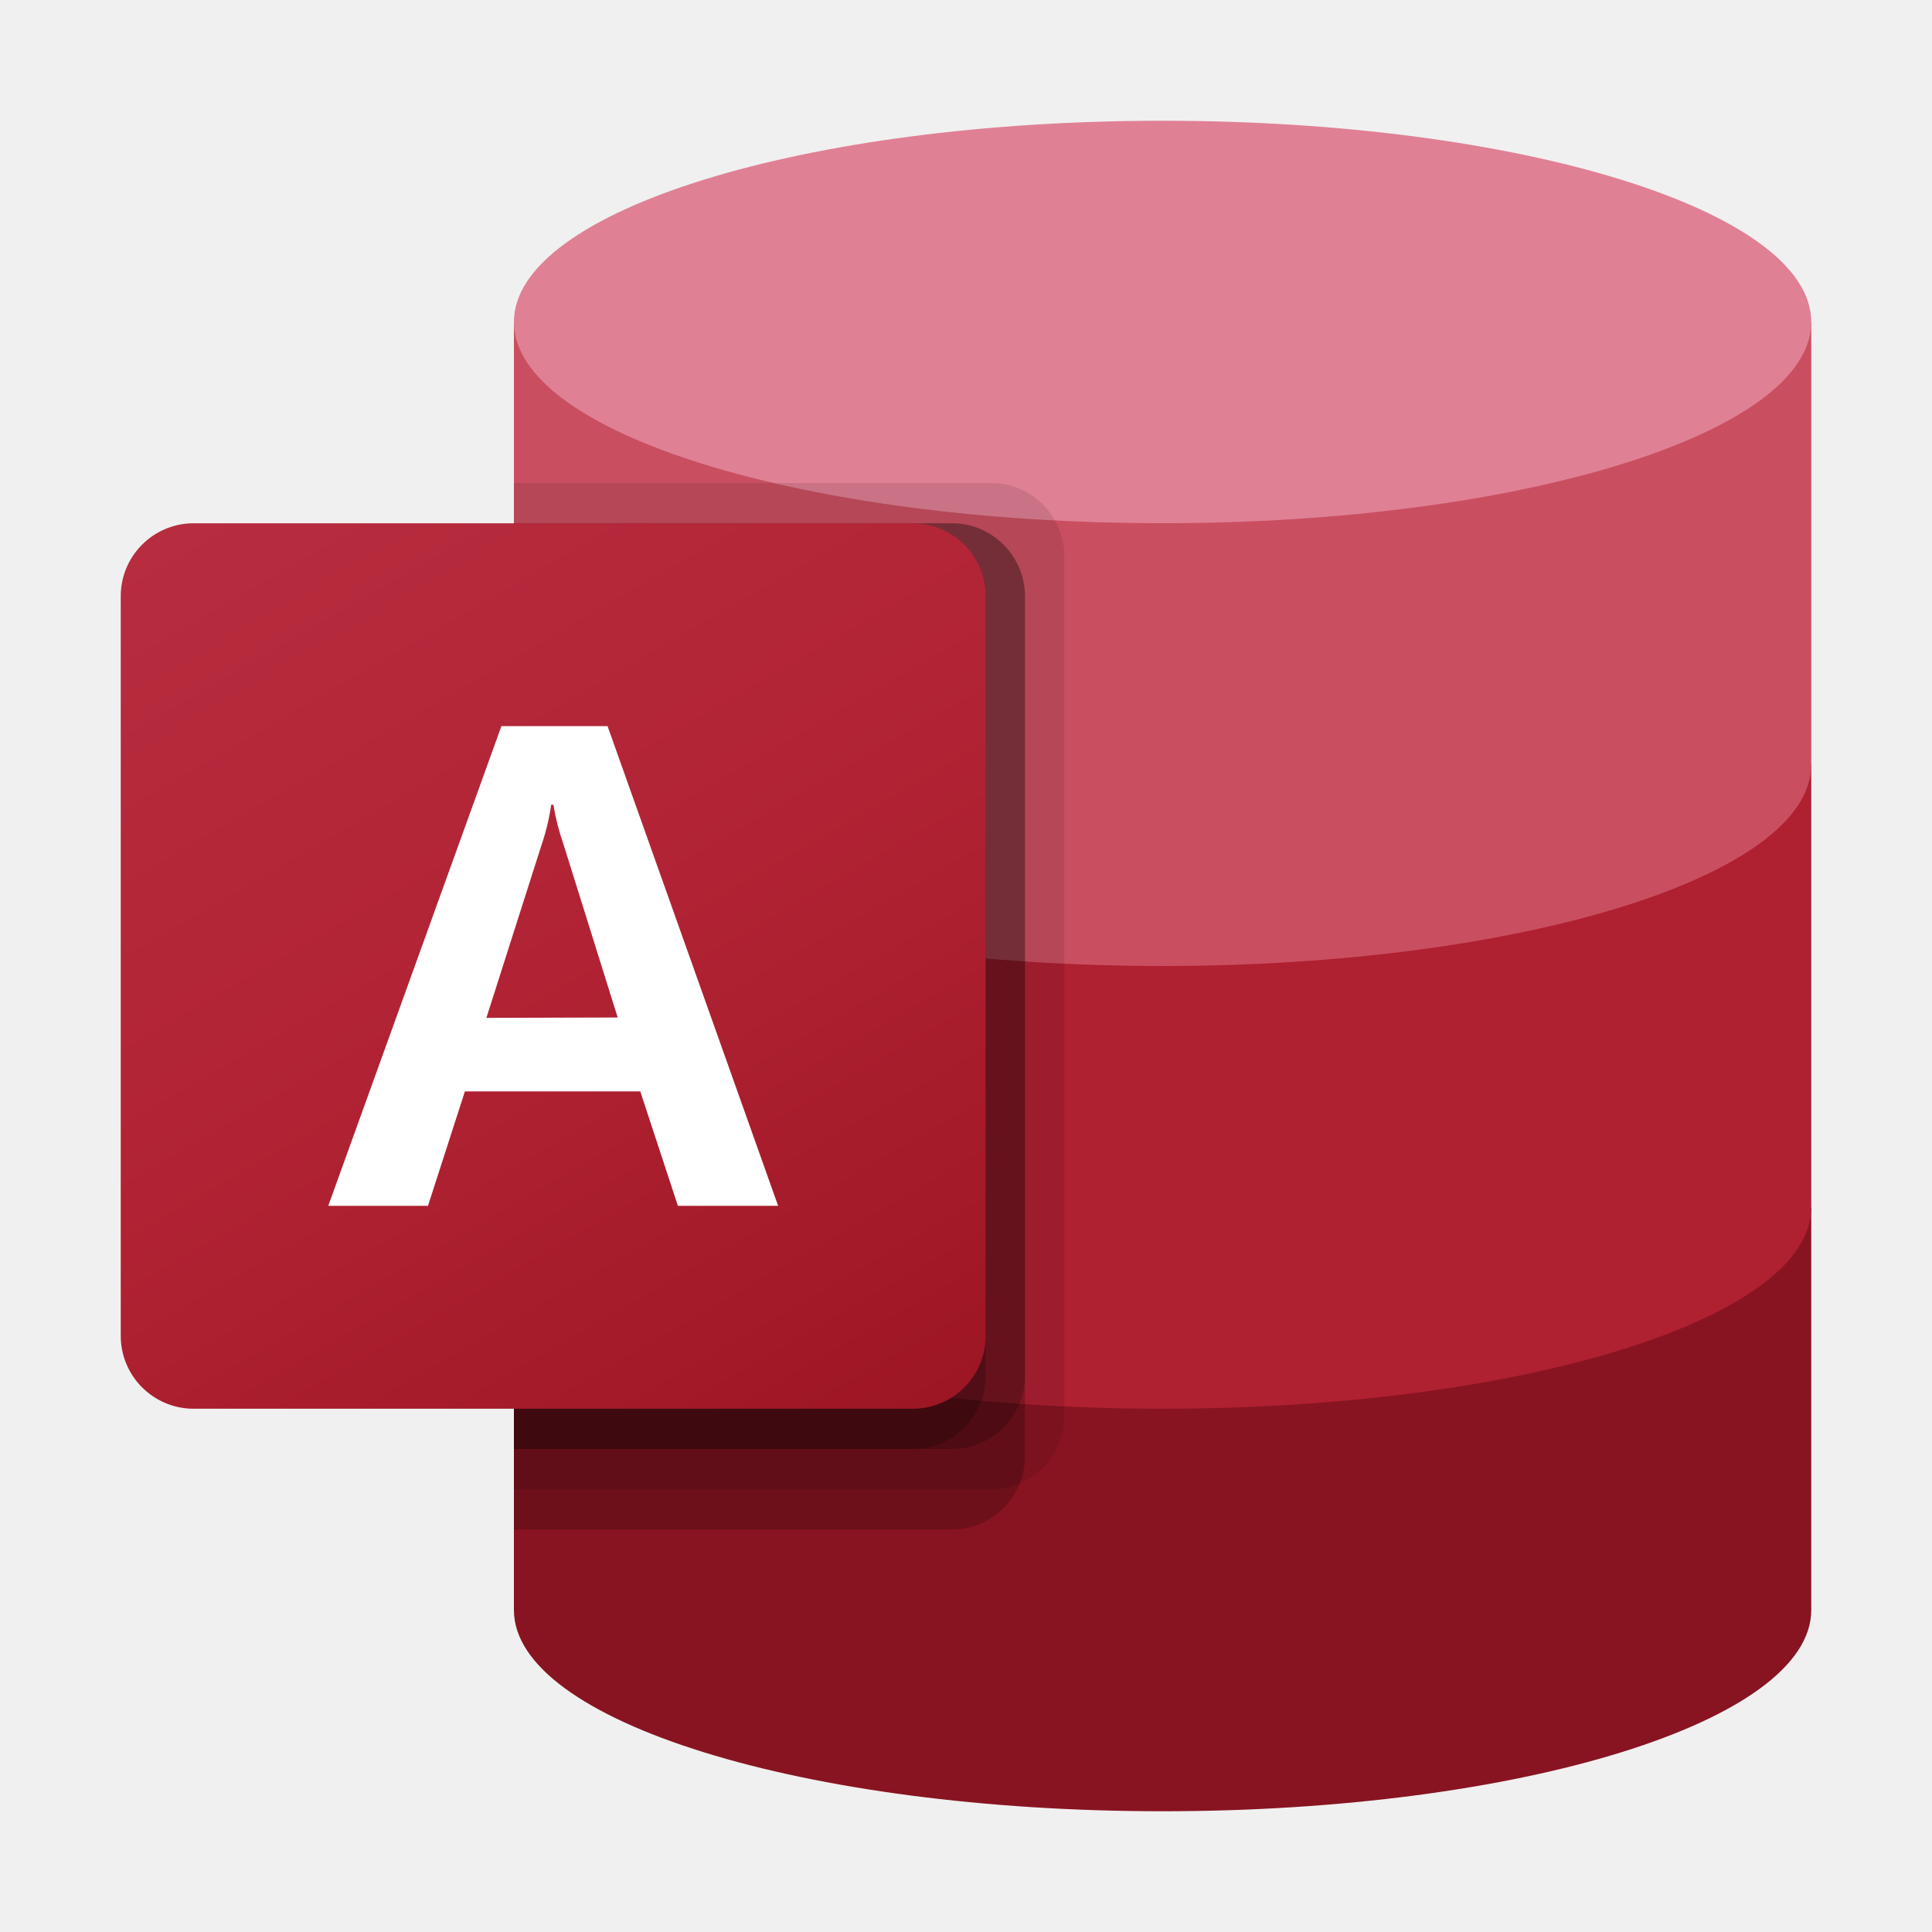
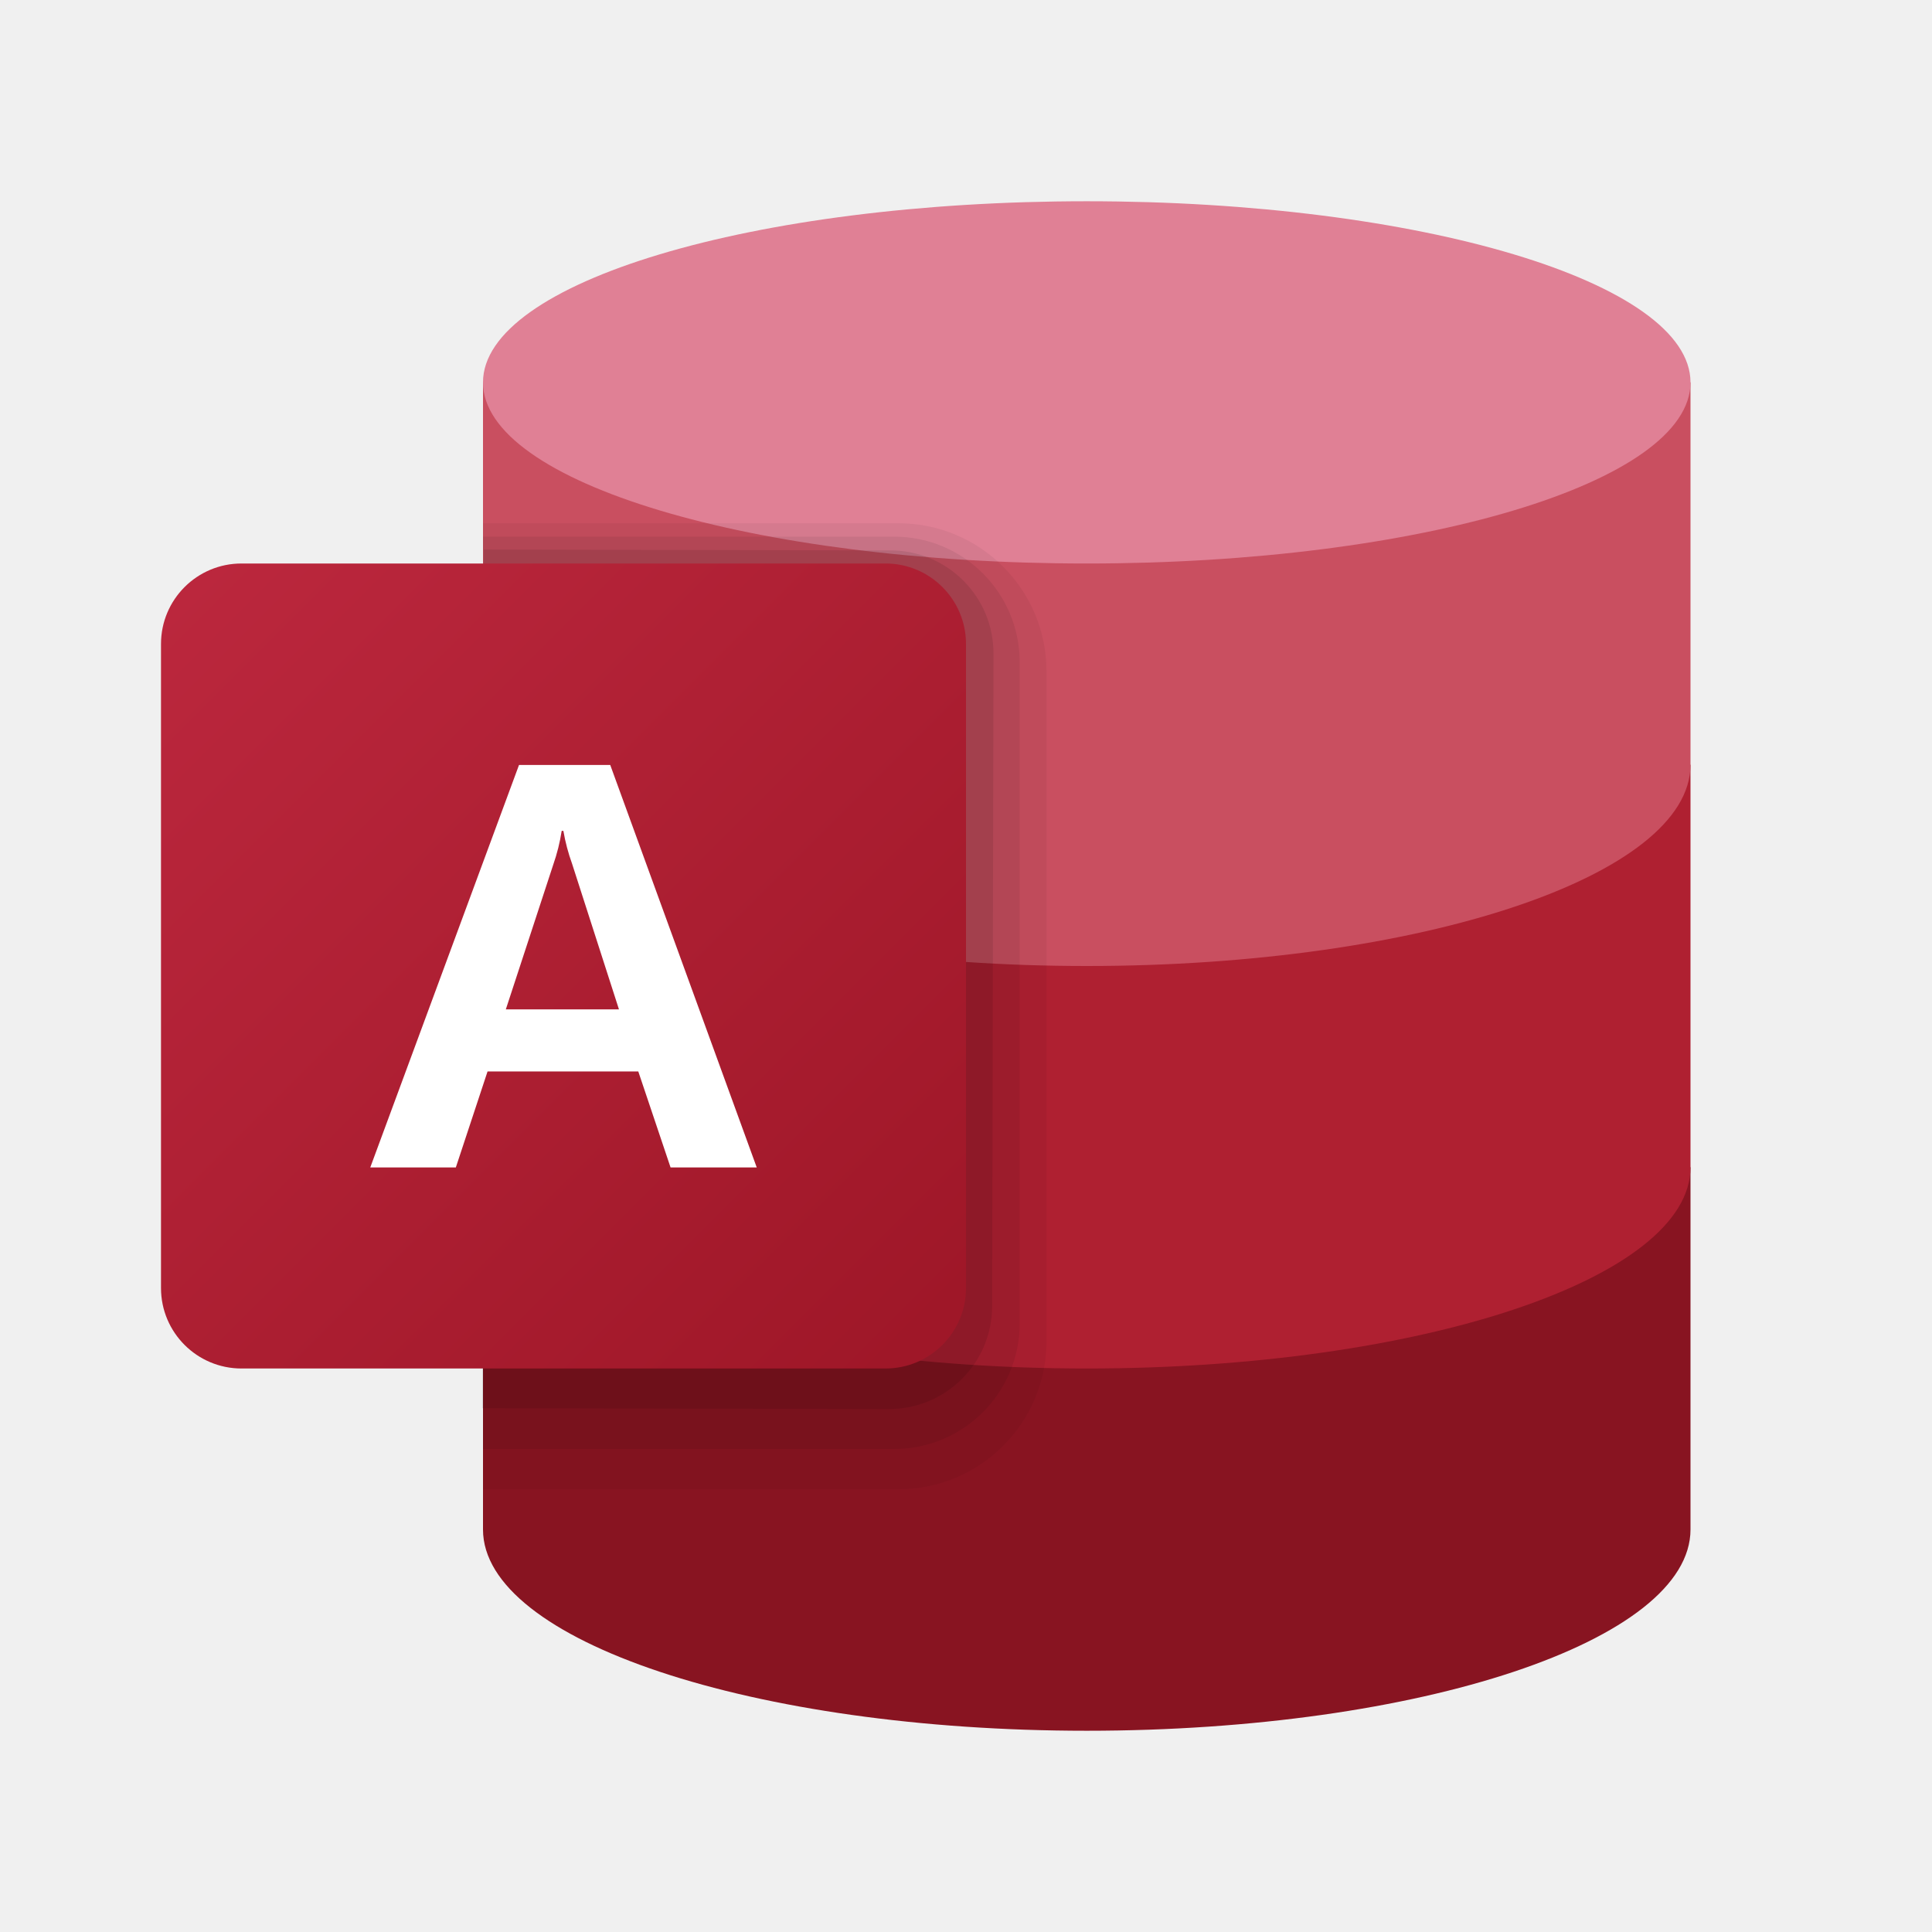
- <svg xmlns="http://www.w3.org/2000/svg" width="800px" height="800px" viewBox="0 0 32 32">
-   <defs>
-     <linearGradient id="a" x1="4.416" y1="-1909.341" x2="13.909" y2="-1892.9" gradientTransform="translate(0 1917.121)" gradientUnits="userSpaceOnUse">
-       <stop offset="0" stop-color="#b72c3f" />
-       <stop offset="0.5" stop-color="#b12334" />
-       <stop offset="1" stop-color="#9d1623" />
-     </linearGradient>
-   </defs>
-   <path d="M8.512,20v6.667c0,1.84,4.81,3.333,10.744,3.333S30,28.507,30,26.667V20Z" style="fill:#881421" />
-   <path d="M8.512,12.667V20c0,1.841,4.81,3.333,10.744,3.333S30,21.841,30,20V12.667Z" style="fill:#af2031" />
-   <path d="M8.512,5.333v7.334c0,1.84,4.81,3.333,10.744,3.333S30,14.507,30,12.667V5.333Z" style="fill:#c94f60" />
-   <ellipse cx="19.256" cy="5.333" rx="10.744" ry="3.333" style="fill:#e08095" />
-   <path d="M16.434,8H8.512V24.667h7.922a1.212,1.212,0,0,0,1.194-1.222V9.222A1.212,1.212,0,0,0,16.434,8Z" style="opacity:0.1;isolation:isolate" />
-   <path d="M15.783,8.667H8.512V25.333h7.271a1.212,1.212,0,0,0,1.194-1.222V9.889A1.212,1.212,0,0,0,15.783,8.667Z" style="opacity:0.2;isolation:isolate" />
-   <path d="M15.783,8.667H8.512V24h7.271a1.212,1.212,0,0,0,1.194-1.222V9.889A1.212,1.212,0,0,0,15.783,8.667Z" style="opacity:0.2;isolation:isolate" />
-   <path d="M15.132,8.667H8.512V24h6.62a1.213,1.213,0,0,0,1.194-1.222V9.889A1.213,1.213,0,0,0,15.132,8.667Z" style="opacity:0.2;isolation:isolate" />
-   <path d="M3.194,8.667H15.132a1.208,1.208,0,0,1,1.194,1.222V22.111a1.208,1.208,0,0,1-1.194,1.222H3.194A1.208,1.208,0,0,1,2,22.111V9.889A1.208,1.208,0,0,1,3.194,8.667Z" style="fill:url(#a)" />
-   <path d="M8.305,12.027h1.758l2.825,7.945h-1.66l-.623-1.895H7.7l-.611,1.895H5.437Zm1.926,4.826-.9-2.875a3.812,3.812,0,0,1-.165-.649H9.13A3.729,3.729,0,0,1,8.968,14l-.912,2.859Z" style="fill:#fff" />
+ <svg xmlns="http://www.w3.org/2000/svg" viewBox="0 0 48 48" width="240px" height="240px">
+   <path fill="#881421" d="M42,29H12c0,0,0,8.657,0,9c0,2.761,6.716,5,15,5s15-2.239,15-5C42,37.657,42,29,42,29z" />
+   <path fill="#af2031" d="M42,19H12c0,0,0,9.657,0,10c0,2.761,6.716,5,15,5s15-2.239,15-5C42,28.657,42,19,42,19z" />
+   <path fill="#c94f60" d="M42,9.5H12c0,0,0,9.157,0,9.5c0,2.761,6.716,5,15,5s15-2.239,15-5C42,18.657,42,9.5,42,9.5z" />
+   <ellipse cx="27" cy="9.5" fill="#e08095" rx="15" ry="4.5" />
+   <path d="M22.319,13H12v24h10.319C24.352,37,26,35.352,26,33.319V16.681C26,14.648,24.352,13,22.319,13z" opacity=".05" />
+   <path d="M22.213,36H12V13.333h10.213c1.724,0,3.121,1.397,3.121,3.121v16.425 C25.333,34.603,23.936,36,22.213,36z" opacity=".07" />
+   <path d="M22.084,35.008l-10.106-0.021l0.044-21.333l10.106,0.021c1.414,0.003,2.558,1.152,2.555,2.566 L24.65,32.453C24.647,33.867,23.498,35.011,22.084,35.008z" opacity=".09" />
+   <linearGradient id="Nta8n8gK7TbMDl6yVHXsza" x1="4.586" x2="23.043" y1="14.586" y2="33.043" gradientUnits="userSpaceOnUse">
+     <stop offset="0" stop-color="#bb273d" />
+     <stop offset="1" stop-color="#9f1728" />
+   </linearGradient>
+   <path fill="url(#Nta8n8gK7TbMDl6yVHXsza)" d="M22,34H6c-1.105,0-2-0.895-2-2V16c0-1.105,0.895-2,2-2h16c1.105,0,2,0.895,2,2v16 C24,33.105,23.105,34,22,34z" />
+   <path fill="#fff" d="M12.895,19.005h2.266l3.64,10H16.66l-0.802-2.385h-3.745l-0.788,2.385H9.199L12.895,19.005z M15.378,25.078l-1.165-3.619c-0.096-0.265-0.168-0.538-0.216-0.816h-0.042c-0.044,0.285-0.114,0.565-0.209,0.837l-1.179,3.598 H15.378z" />
</svg>
